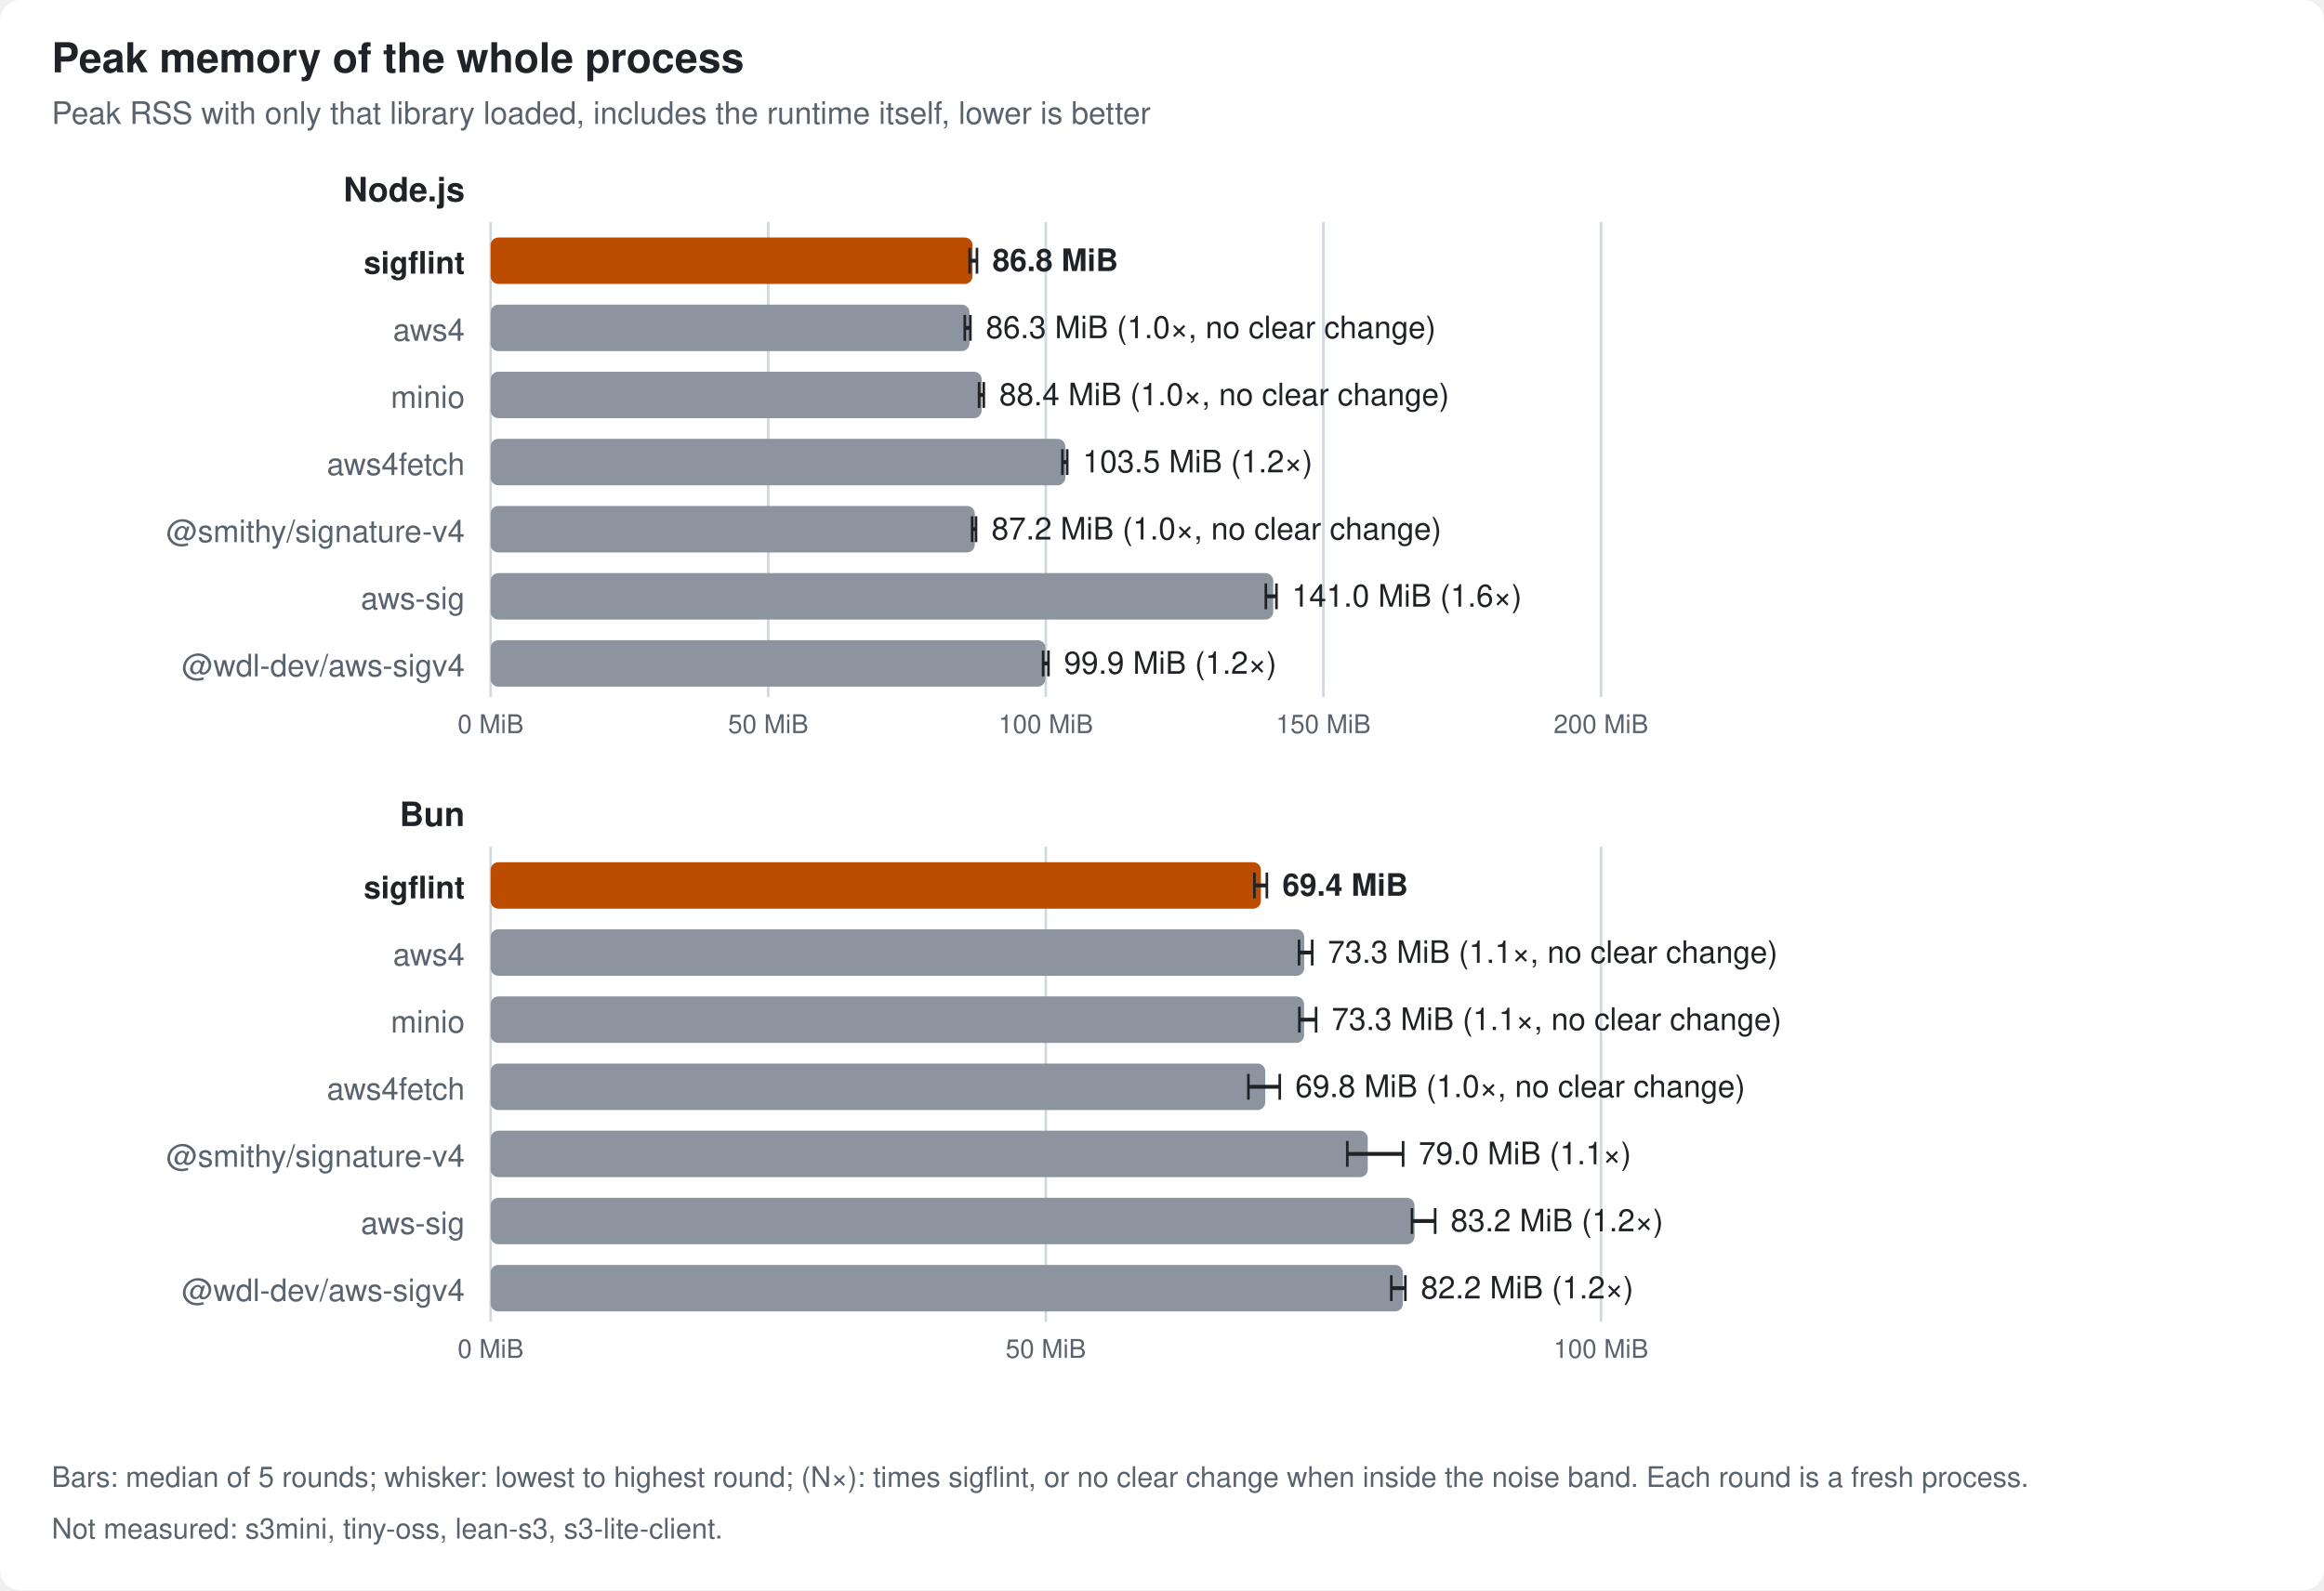
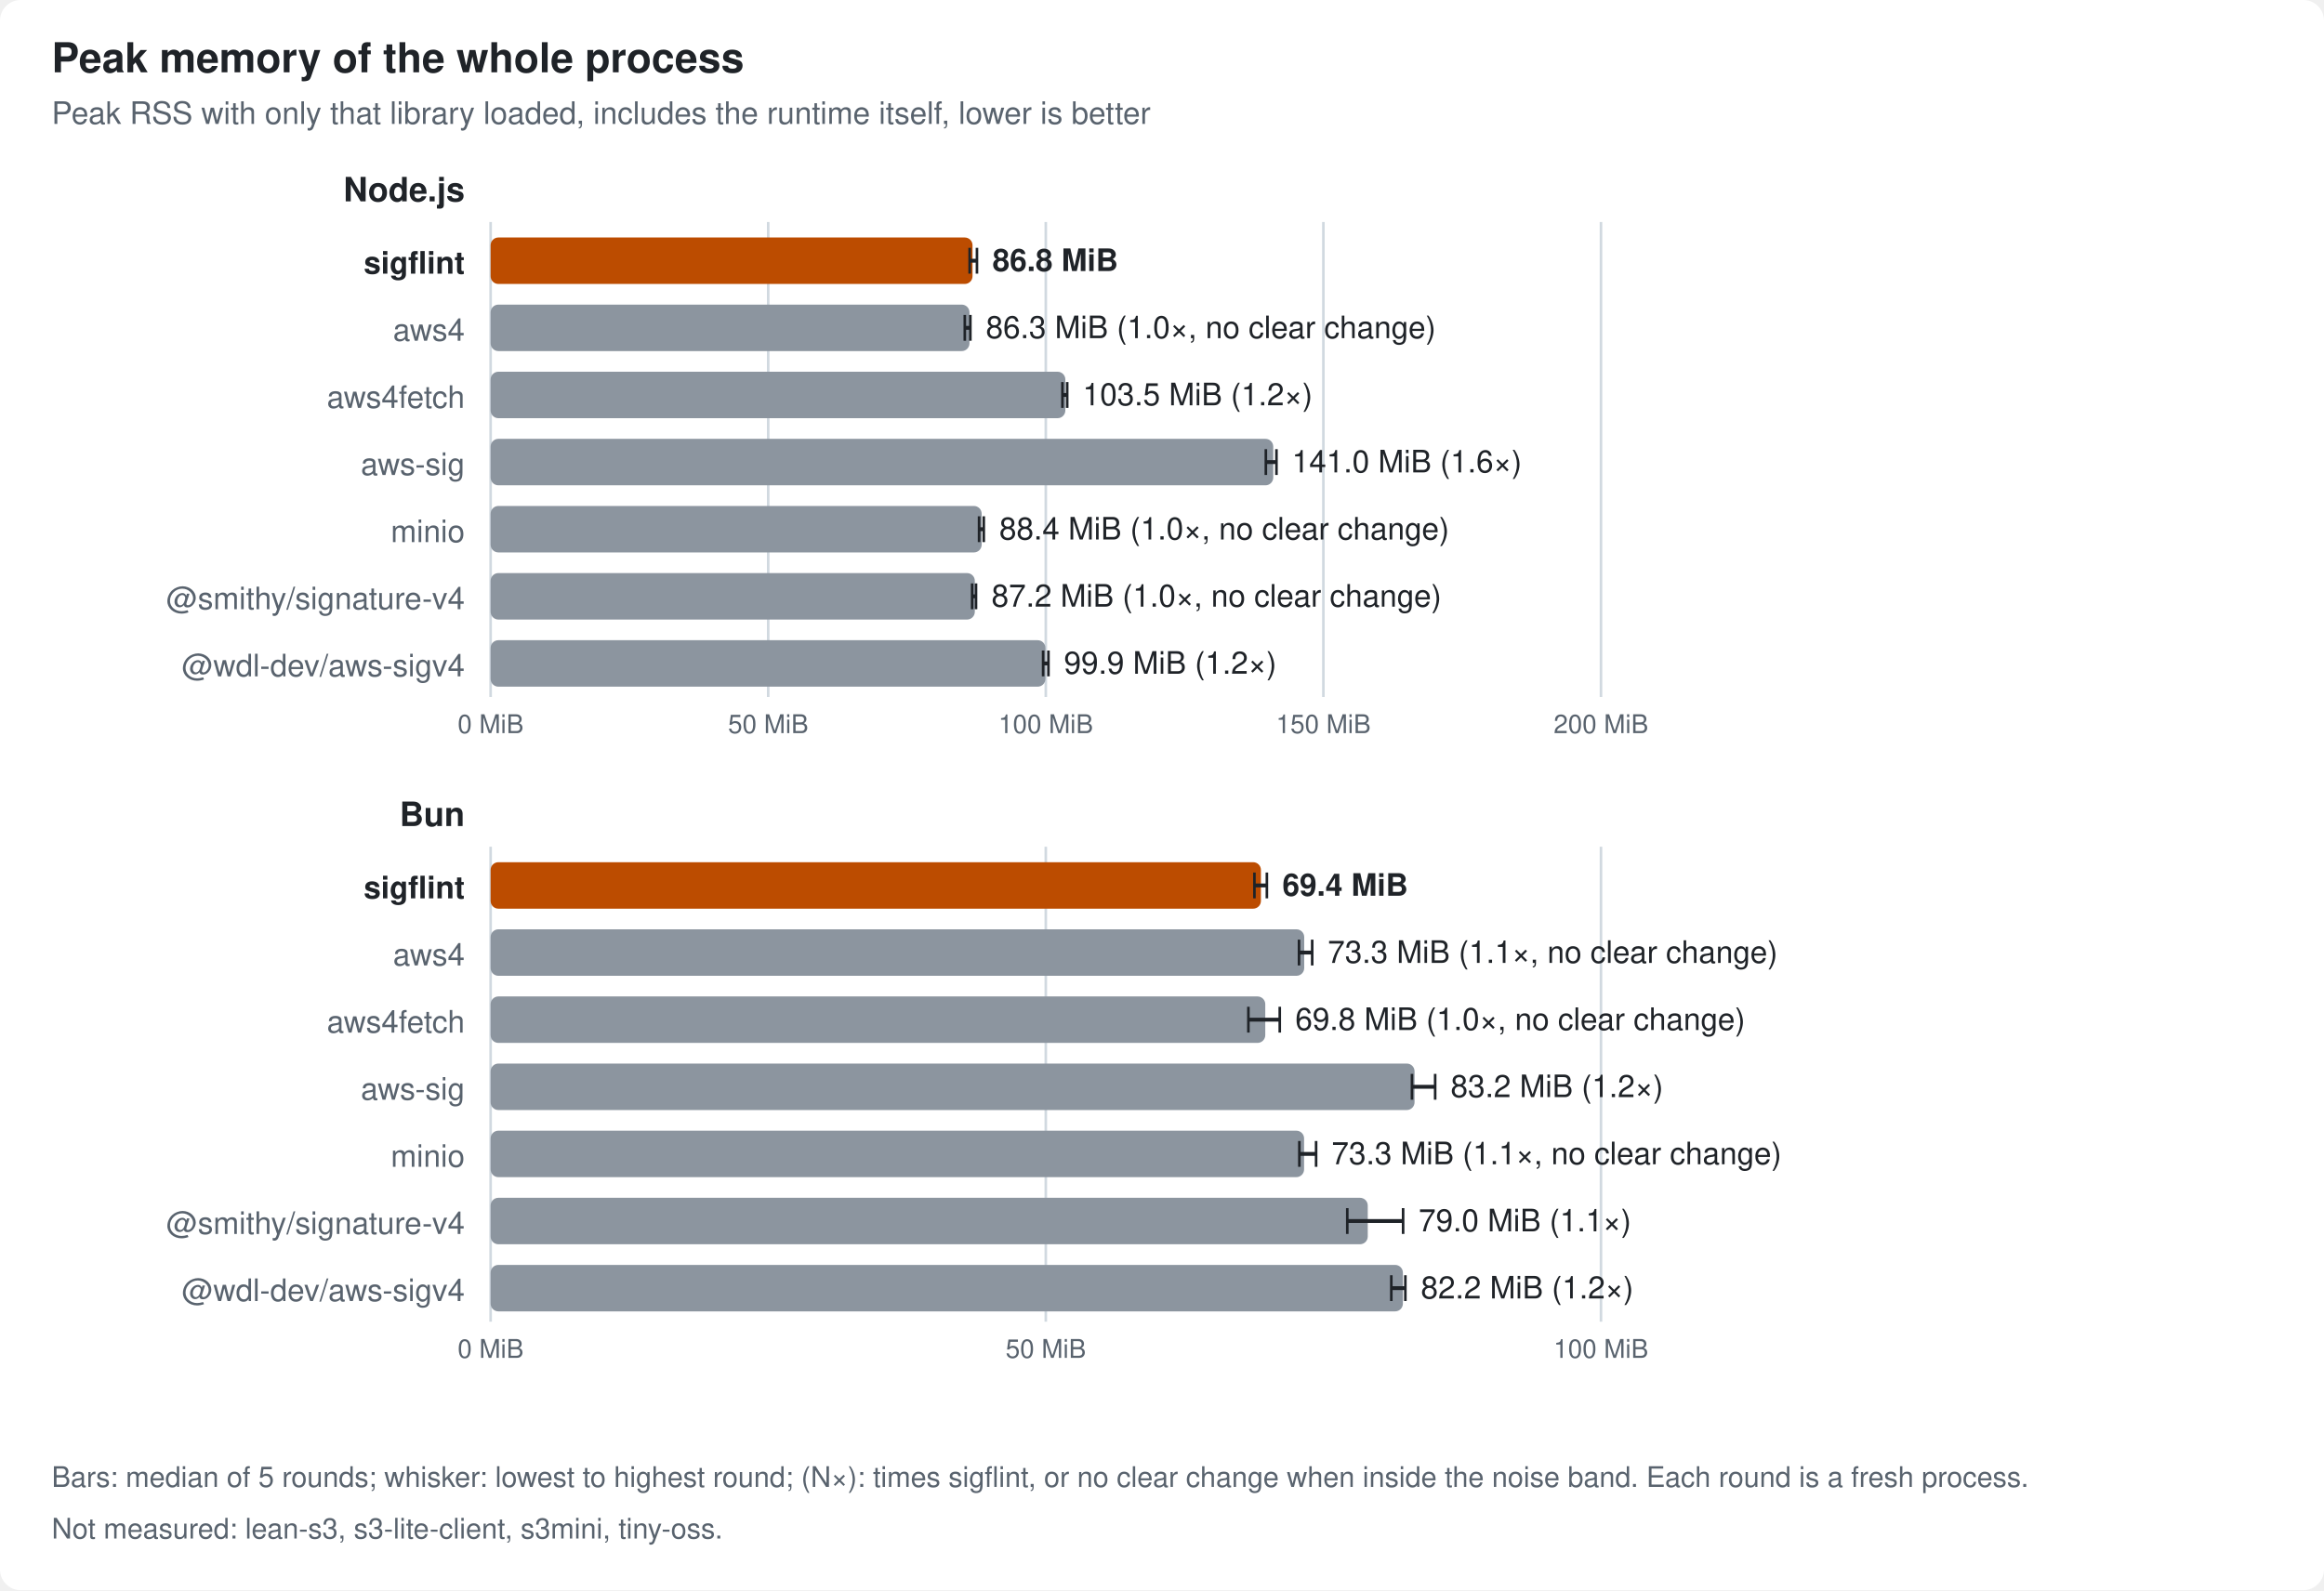
<svg xmlns="http://www.w3.org/2000/svg" width="900" height="616" viewBox="0 0 900 616" role="img" aria-labelledby="t" font-family="-apple-system,BlinkMacSystemFont,'Segoe UI',Helvetica,Arial,sans-serif">
  <rect width="900" height="616" rx="8" fill="#ffffff" />
  <text x="20" y="28" font-size="16" fill="#1f2328" text-anchor="start" font-weight="600">Peak memory of the whole process</text>
  <text x="20" y="48" font-size="12" fill="#59636e" text-anchor="start" font-weight="400">Peak RSS with only that library loaded, includes the runtime itself, lower is better</text>
  <text x="180" y="78" font-size="13" fill="#1f2328" text-anchor="end" font-weight="700">Node.js</text>
  <line x1="190" y1="86" x2="190" y2="270" stroke="#d1d9e0" />
  <text x="190" y="284" font-size="10" fill="#59636e" text-anchor="middle" font-weight="400">0 MiB</text>
  <line x1="297.5" y1="86" x2="297.5" y2="270" stroke="#d1d9e0" />
  <text x="297.5" y="284" font-size="10" fill="#59636e" text-anchor="middle" font-weight="400">50 MiB</text>
  <line x1="405" y1="86" x2="405" y2="270" stroke="#d1d9e0" />
  <text x="405" y="284" font-size="10" fill="#59636e" text-anchor="middle" font-weight="400">100 MiB</text>
  <line x1="512.5" y1="86" x2="512.5" y2="270" stroke="#d1d9e0" />
  <text x="512.5" y="284" font-size="10" fill="#59636e" text-anchor="middle" font-weight="400">150 MiB</text>
  <line x1="620" y1="86" x2="620" y2="270" stroke="#d1d9e0" />
  <text x="620" y="284" font-size="10" fill="#59636e" text-anchor="middle" font-weight="400">200 MiB</text>
  <text x="180" y="106" font-size="12" fill="#1f2328" text-anchor="end" font-weight="700">sigflint</text>
  <rect x="190" y="92" width="186.622" height="18" rx="3" fill="#bc4c00" />
  <line x1="375.505" y1="101" x2="378.343" y2="101" stroke="#1f2328" stroke-width="1.5" />
  <line x1="375.505" y1="96" x2="375.505" y2="106" stroke="#1f2328" />
  <line x1="378.343" y1="96" x2="378.343" y2="106" stroke="#1f2328" />
  <text x="384.343" y="105" font-size="12" fill="#1f2328" text-anchor="start" font-weight="700">86.8 MiB</text>
  <text x="180" y="132" font-size="12" fill="#59636e" text-anchor="end" font-weight="400">aws4</text>
  <rect x="190" y="118" width="185.446" height="18" rx="3" fill="#8c959f" />
  <line x1="373.632" y1="127" x2="375.79" y2="127" stroke="#1f2328" stroke-width="1.5" />
  <line x1="373.632" y1="122" x2="373.632" y2="132" stroke="#1f2328" />
  <line x1="375.79" y1="122" x2="375.79" y2="132" stroke="#1f2328" />
  <text x="381.79" y="131" font-size="12" fill="#1f2328" text-anchor="start" font-weight="400">86.3 MiB  (1.0×, no clear change)</text>
-   <text x="180" y="158" font-size="12" fill="#59636e" text-anchor="end" font-weight="400">minio</text>
-   <rect x="190" y="144" width="190.166" height="18" rx="3" fill="#8c959f" />
-   <line x1="379.158" y1="153" x2="380.98" y2="153" stroke="#1f2328" stroke-width="1.5" />
-   <line x1="379.158" y1="148" x2="379.158" y2="158" stroke="#1f2328" />
-   <line x1="380.98" y1="148" x2="380.98" y2="158" stroke="#1f2328" />
-   <text x="386.98" y="157" font-size="12" fill="#1f2328" text-anchor="start" font-weight="400">88.4 MiB  (1.0×, no clear change)</text>
-   <text x="180" y="184" font-size="12" fill="#59636e" text-anchor="end" font-weight="400">aws4fetch</text>
-   <rect x="190" y="170" width="222.567" height="18" rx="3" fill="#8c959f" />
-   <line x1="411.433" y1="179" x2="413.289" y2="179" stroke="#1f2328" stroke-width="1.5" />
-   <line x1="411.433" y1="174" x2="411.433" y2="184" stroke="#1f2328" />
-   <line x1="413.289" y1="174" x2="413.289" y2="184" stroke="#1f2328" />
-   <text x="419.289" y="183" font-size="12" fill="#1f2328" text-anchor="start" font-weight="400">103.5 MiB  (1.2×)</text>
-   <text x="180" y="210" font-size="12" fill="#59636e" text-anchor="end" font-weight="400">@smithy/signature-v4</text>
-   <rect x="190" y="196" width="187.512" height="18" rx="3" fill="#8c959f" />
-   <line x1="376.471" y1="205" x2="377.974" y2="205" stroke="#1f2328" stroke-width="1.5" />
-   <line x1="376.471" y1="200" x2="376.471" y2="210" stroke="#1f2328" />
-   <line x1="377.974" y1="200" x2="377.974" y2="210" stroke="#1f2328" />
-   <text x="383.974" y="209" font-size="12" fill="#1f2328" text-anchor="start" font-weight="400">87.2 MiB  (1.0×, no clear change)</text>
-   <text x="180" y="236" font-size="12" fill="#59636e" text-anchor="end" font-weight="400">aws-sig</text>
-   <rect x="190" y="222" width="303.083" height="18" rx="3" fill="#8c959f" />
-   <line x1="490.219" y1="231" x2="494.326" y2="231" stroke="#1f2328" stroke-width="1.5" />
-   <line x1="490.219" y1="226" x2="490.219" y2="236" stroke="#1f2328" />
-   <line x1="494.326" y1="226" x2="494.326" y2="236" stroke="#1f2328" />
-   <text x="500.326" y="235" font-size="12" fill="#1f2328" text-anchor="start" font-weight="400">141.0 MiB  (1.6×)</text>
+   <text x="180" y="158" font-size="12" fill="#59636e" text-anchor="end" font-weight="400">aws4fetch</text>
+   <rect x="190" y="144" width="222.567" height="18" rx="3" fill="#8c959f" />
+   <line x1="411.433" y1="153" x2="413.289" y2="153" stroke="#1f2328" stroke-width="1.5" />
+   <line x1="411.433" y1="148" x2="411.433" y2="158" stroke="#1f2328" />
+   <line x1="413.289" y1="148" x2="413.289" y2="158" stroke="#1f2328" />
+   <text x="419.289" y="157" font-size="12" fill="#1f2328" text-anchor="start" font-weight="400">103.5 MiB  (1.2×)</text>
+   <text x="180" y="184" font-size="12" fill="#59636e" text-anchor="end" font-weight="400">aws-sig</text>
+   <rect x="190" y="170" width="303.083" height="18" rx="3" fill="#8c959f" />
+   <line x1="490.219" y1="179" x2="494.326" y2="179" stroke="#1f2328" stroke-width="1.5" />
+   <line x1="490.219" y1="174" x2="490.219" y2="184" stroke="#1f2328" />
+   <line x1="494.326" y1="174" x2="494.326" y2="184" stroke="#1f2328" />
+   <text x="500.326" y="183" font-size="12" fill="#1f2328" text-anchor="start" font-weight="400">141.0 MiB  (1.6×)</text>
+   <text x="180" y="210" font-size="12" fill="#59636e" text-anchor="end" font-weight="400">minio</text>
+   <rect x="190" y="196" width="190.166" height="18" rx="3" fill="#8c959f" />
+   <line x1="379.158" y1="205" x2="380.98" y2="205" stroke="#1f2328" stroke-width="1.5" />
+   <line x1="379.158" y1="200" x2="379.158" y2="210" stroke="#1f2328" />
+   <line x1="380.98" y1="200" x2="380.98" y2="210" stroke="#1f2328" />
+   <text x="386.98" y="209" font-size="12" fill="#1f2328" text-anchor="start" font-weight="400">88.4 MiB  (1.0×, no clear change)</text>
+   <text x="180" y="236" font-size="12" fill="#59636e" text-anchor="end" font-weight="400">@smithy/signature-v4</text>
+   <rect x="190" y="222" width="187.512" height="18" rx="3" fill="#8c959f" />
+   <line x1="376.471" y1="231" x2="377.974" y2="231" stroke="#1f2328" stroke-width="1.5" />
+   <line x1="376.471" y1="226" x2="376.471" y2="236" stroke="#1f2328" />
+   <line x1="377.974" y1="226" x2="377.974" y2="236" stroke="#1f2328" />
+   <text x="383.974" y="235" font-size="12" fill="#1f2328" text-anchor="start" font-weight="400">87.2 MiB  (1.0×, no clear change)</text>
  <text x="180" y="262" font-size="12" fill="#59636e" text-anchor="end" font-weight="400">@wdl-dev/aws-sigv4</text>
  <rect x="190" y="248" width="214.857" height="18" rx="3" fill="#8c959f" />
  <line x1="403.959" y1="257" x2="406.025" y2="257" stroke="#1f2328" stroke-width="1.5" />
  <line x1="403.959" y1="252" x2="403.959" y2="262" stroke="#1f2328" />
  <line x1="406.025" y1="252" x2="406.025" y2="262" stroke="#1f2328" />
  <text x="412.025" y="261" font-size="12" fill="#1f2328" text-anchor="start" font-weight="400">99.9 MiB  (1.2×)</text>
  <text x="180" y="320" font-size="13" fill="#1f2328" text-anchor="end" font-weight="700">Bun</text>
  <line x1="190" y1="328" x2="190" y2="512" stroke="#d1d9e0" />
  <text x="190" y="526" font-size="10" fill="#59636e" text-anchor="middle" font-weight="400">0 MiB</text>
  <line x1="405" y1="328" x2="405" y2="512" stroke="#d1d9e0" />
  <text x="405" y="526" font-size="10" fill="#59636e" text-anchor="middle" font-weight="400">50 MiB</text>
  <line x1="620" y1="328" x2="620" y2="512" stroke="#d1d9e0" />
  <text x="620" y="526" font-size="10" fill="#59636e" text-anchor="middle" font-weight="400">100 MiB</text>
  <text x="180" y="348" font-size="12" fill="#1f2328" text-anchor="end" font-weight="700">sigflint</text>
  <rect x="190" y="334" width="298.312" height="18" rx="3" fill="#bc4c00" />
  <line x1="485.793" y1="343" x2="490.614" y2="343" stroke="#1f2328" stroke-width="1.5" />
  <line x1="485.793" y1="338" x2="485.793" y2="348" stroke="#1f2328" />
  <line x1="490.614" y1="338" x2="490.614" y2="348" stroke="#1f2328" />
  <text x="496.614" y="347" font-size="12" fill="#1f2328" text-anchor="start" font-weight="700">69.4 MiB</text>
  <text x="180" y="374" font-size="12" fill="#59636e" text-anchor="end" font-weight="400">aws4</text>
  <rect x="190" y="360" width="315.076" height="18" rx="3" fill="#8c959f" />
  <line x1="503.06" y1="369" x2="508.166" y2="369" stroke="#1f2328" stroke-width="1.5" />
  <line x1="503.06" y1="364" x2="503.06" y2="374" stroke="#1f2328" />
  <line x1="508.166" y1="364" x2="508.166" y2="374" stroke="#1f2328" />
  <text x="514.166" y="373" font-size="12" fill="#1f2328" text-anchor="start" font-weight="400">73.3 MiB  (1.1×, no clear change)</text>
-   <text x="180" y="400" font-size="12" fill="#59636e" text-anchor="end" font-weight="400">minio</text>
-   <rect x="190" y="386" width="315.025" height="18" rx="3" fill="#8c959f" />
-   <line x1="503.195" y1="395" x2="509.678" y2="395" stroke="#1f2328" stroke-width="1.5" />
-   <line x1="503.195" y1="390" x2="503.195" y2="400" stroke="#1f2328" />
-   <line x1="509.678" y1="390" x2="509.678" y2="400" stroke="#1f2328" />
-   <text x="515.678" y="399" font-size="12" fill="#1f2328" text-anchor="start" font-weight="400">73.3 MiB  (1.1×, no clear change)</text>
-   <text x="180" y="426" font-size="12" fill="#59636e" text-anchor="end" font-weight="400">aws4fetch</text>
-   <rect x="190" y="412" width="299.992" height="18" rx="3" fill="#8c959f" />
-   <line x1="483.458" y1="421" x2="495.602" y2="421" stroke="#1f2328" stroke-width="1.5" />
-   <line x1="483.458" y1="416" x2="483.458" y2="426" stroke="#1f2328" />
-   <line x1="495.602" y1="416" x2="495.602" y2="426" stroke="#1f2328" />
-   <text x="501.602" y="425" font-size="12" fill="#1f2328" text-anchor="start" font-weight="400">69.8 MiB  (1.0×, no clear change)</text>
-   <text x="180" y="452" font-size="12" fill="#59636e" text-anchor="end" font-weight="400">@smithy/signature-v4</text>
-   <rect x="190" y="438" width="339.683" height="18" rx="3" fill="#8c959f" />
-   <line x1="521.755" y1="447" x2="543.373" y2="447" stroke="#1f2328" stroke-width="1.5" />
-   <line x1="521.755" y1="442" x2="521.755" y2="452" stroke="#1f2328" />
-   <line x1="543.373" y1="442" x2="543.373" y2="452" stroke="#1f2328" />
-   <text x="549.373" y="451" font-size="12" fill="#1f2328" text-anchor="start" font-weight="400">79.0 MiB  (1.1×)</text>
-   <text x="180" y="478" font-size="12" fill="#59636e" text-anchor="end" font-weight="400">aws-sig</text>
-   <rect x="190" y="464" width="357.807" height="18" rx="3" fill="#8c959f" />
-   <line x1="546.799" y1="473" x2="555.786" y2="473" stroke="#1f2328" stroke-width="1.5" />
-   <line x1="546.799" y1="468" x2="546.799" y2="478" stroke="#1f2328" />
-   <line x1="555.786" y1="468" x2="555.786" y2="478" stroke="#1f2328" />
-   <text x="561.786" y="477" font-size="12" fill="#1f2328" text-anchor="start" font-weight="400">83.2 MiB  (1.2×)</text>
+   <text x="180" y="400" font-size="12" fill="#59636e" text-anchor="end" font-weight="400">aws4fetch</text>
+   <rect x="190" y="386" width="299.992" height="18" rx="3" fill="#8c959f" />
+   <line x1="483.458" y1="395" x2="495.602" y2="395" stroke="#1f2328" stroke-width="1.5" />
+   <line x1="483.458" y1="390" x2="483.458" y2="400" stroke="#1f2328" />
+   <line x1="495.602" y1="390" x2="495.602" y2="400" stroke="#1f2328" />
+   <text x="501.602" y="399" font-size="12" fill="#1f2328" text-anchor="start" font-weight="400">69.8 MiB  (1.0×, no clear change)</text>
+   <text x="180" y="426" font-size="12" fill="#59636e" text-anchor="end" font-weight="400">aws-sig</text>
+   <rect x="190" y="412" width="357.807" height="18" rx="3" fill="#8c959f" />
+   <line x1="546.799" y1="421" x2="555.786" y2="421" stroke="#1f2328" stroke-width="1.5" />
+   <line x1="546.799" y1="416" x2="546.799" y2="426" stroke="#1f2328" />
+   <line x1="555.786" y1="416" x2="555.786" y2="426" stroke="#1f2328" />
+   <text x="561.786" y="425" font-size="12" fill="#1f2328" text-anchor="start" font-weight="400">83.2 MiB  (1.2×)</text>
+   <text x="180" y="452" font-size="12" fill="#59636e" text-anchor="end" font-weight="400">minio</text>
+   <rect x="190" y="438" width="315.025" height="18" rx="3" fill="#8c959f" />
+   <line x1="503.195" y1="447" x2="509.678" y2="447" stroke="#1f2328" stroke-width="1.5" />
+   <line x1="503.195" y1="442" x2="503.195" y2="452" stroke="#1f2328" />
+   <line x1="509.678" y1="442" x2="509.678" y2="452" stroke="#1f2328" />
+   <text x="515.678" y="451" font-size="12" fill="#1f2328" text-anchor="start" font-weight="400">73.3 MiB  (1.1×, no clear change)</text>
+   <text x="180" y="478" font-size="12" fill="#59636e" text-anchor="end" font-weight="400">@smithy/signature-v4</text>
+   <rect x="190" y="464" width="339.683" height="18" rx="3" fill="#8c959f" />
+   <line x1="521.755" y1="473" x2="543.373" y2="473" stroke="#1f2328" stroke-width="1.5" />
+   <line x1="521.755" y1="468" x2="521.755" y2="478" stroke="#1f2328" />
+   <line x1="543.373" y1="468" x2="543.373" y2="478" stroke="#1f2328" />
+   <text x="549.373" y="477" font-size="12" fill="#1f2328" text-anchor="start" font-weight="400">79.0 MiB  (1.1×)</text>
  <text x="180" y="504" font-size="12" fill="#59636e" text-anchor="end" font-weight="400">@wdl-dev/aws-sigv4</text>
  <rect x="190" y="490" width="353.289" height="18" rx="3" fill="#8c959f" />
  <line x1="538.804" y1="499" x2="544.246" y2="499" stroke="#1f2328" stroke-width="1.5" />
  <line x1="538.804" y1="494" x2="538.804" y2="504" stroke="#1f2328" />
  <line x1="544.246" y1="494" x2="544.246" y2="504" stroke="#1f2328" />
  <text x="550.246" y="503" font-size="12" fill="#1f2328" text-anchor="start" font-weight="400">82.2 MiB  (1.2×)</text>
  <text x="20" y="576" font-size="11" fill="#59636e" text-anchor="start" font-weight="400">Bars: median of 5 rounds; whisker: lowest to highest round; (N×): times sigflint, or no clear change when inside the noise band. Each round is a fresh process.</text>
-   <text x="20" y="596" font-size="11" fill="#59636e" text-anchor="start" font-weight="400">Not measured: s3mini, tiny-oss, lean-s3, s3-lite-client.</text>
+   <text x="20" y="596" font-size="11" fill="#59636e" text-anchor="start" font-weight="400">Not measured: lean-s3, s3-lite-client, s3mini, tiny-oss.</text>
</svg>
